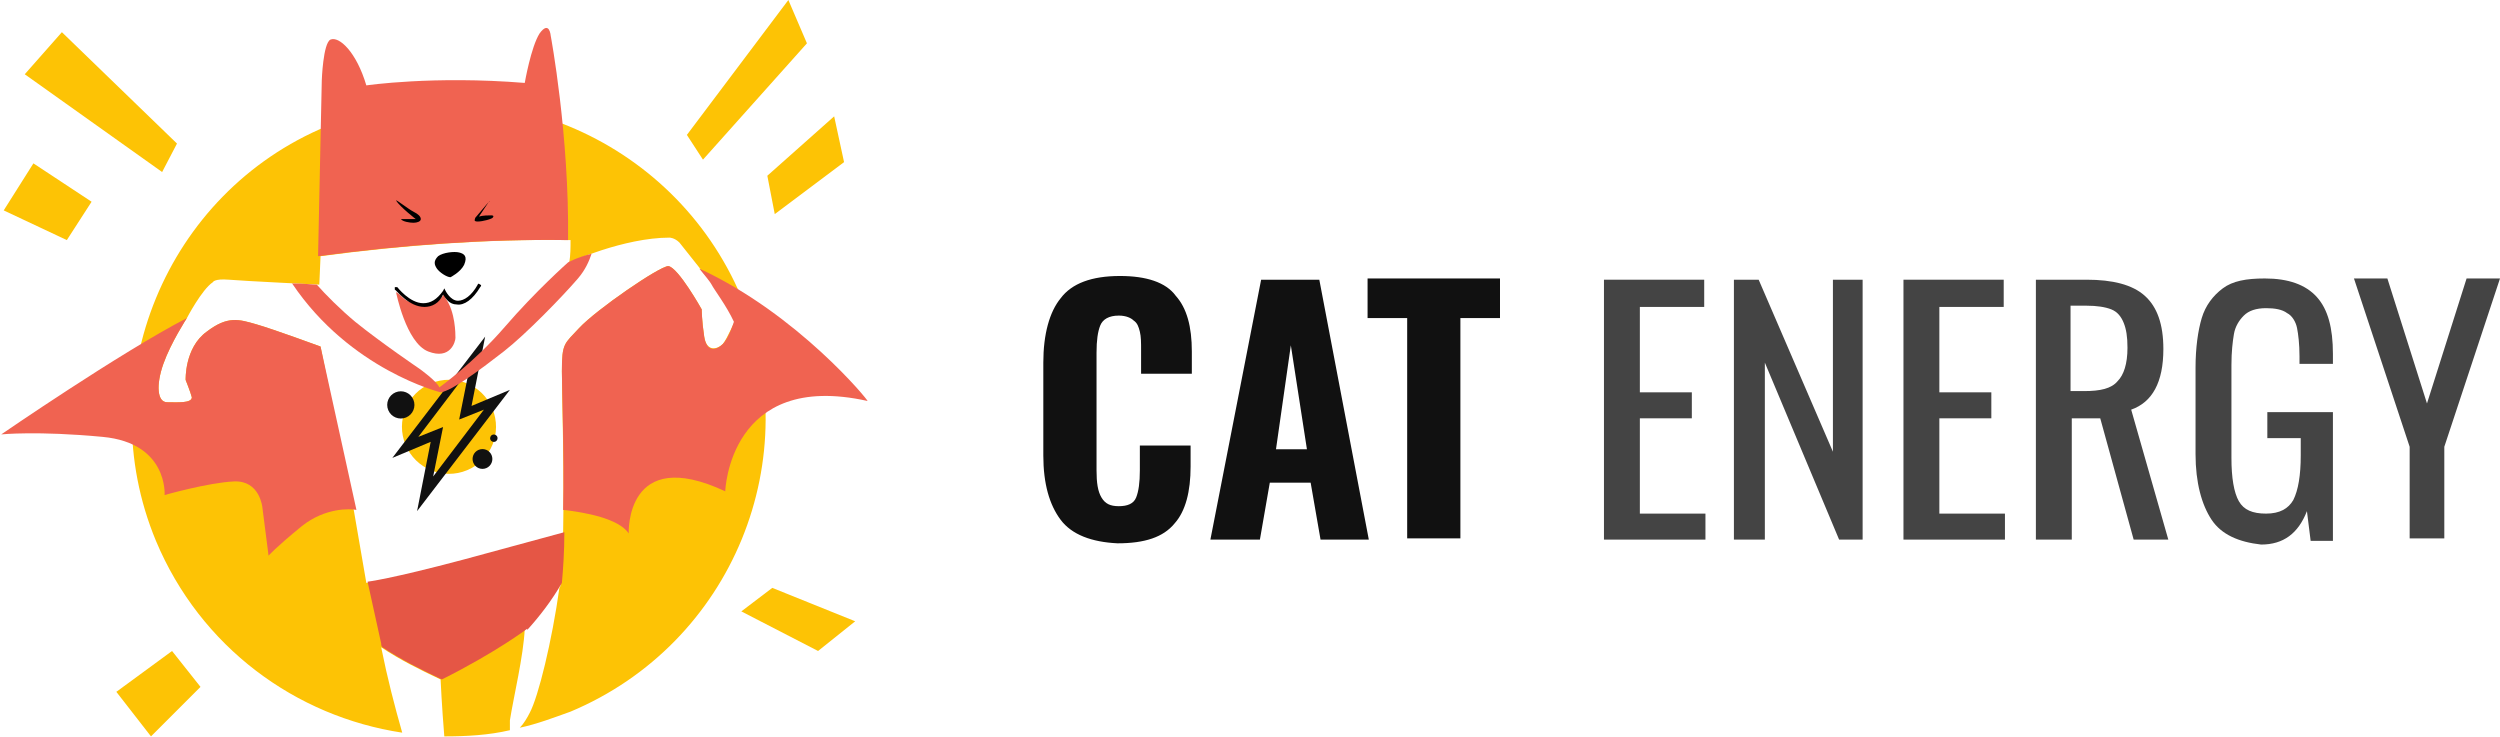
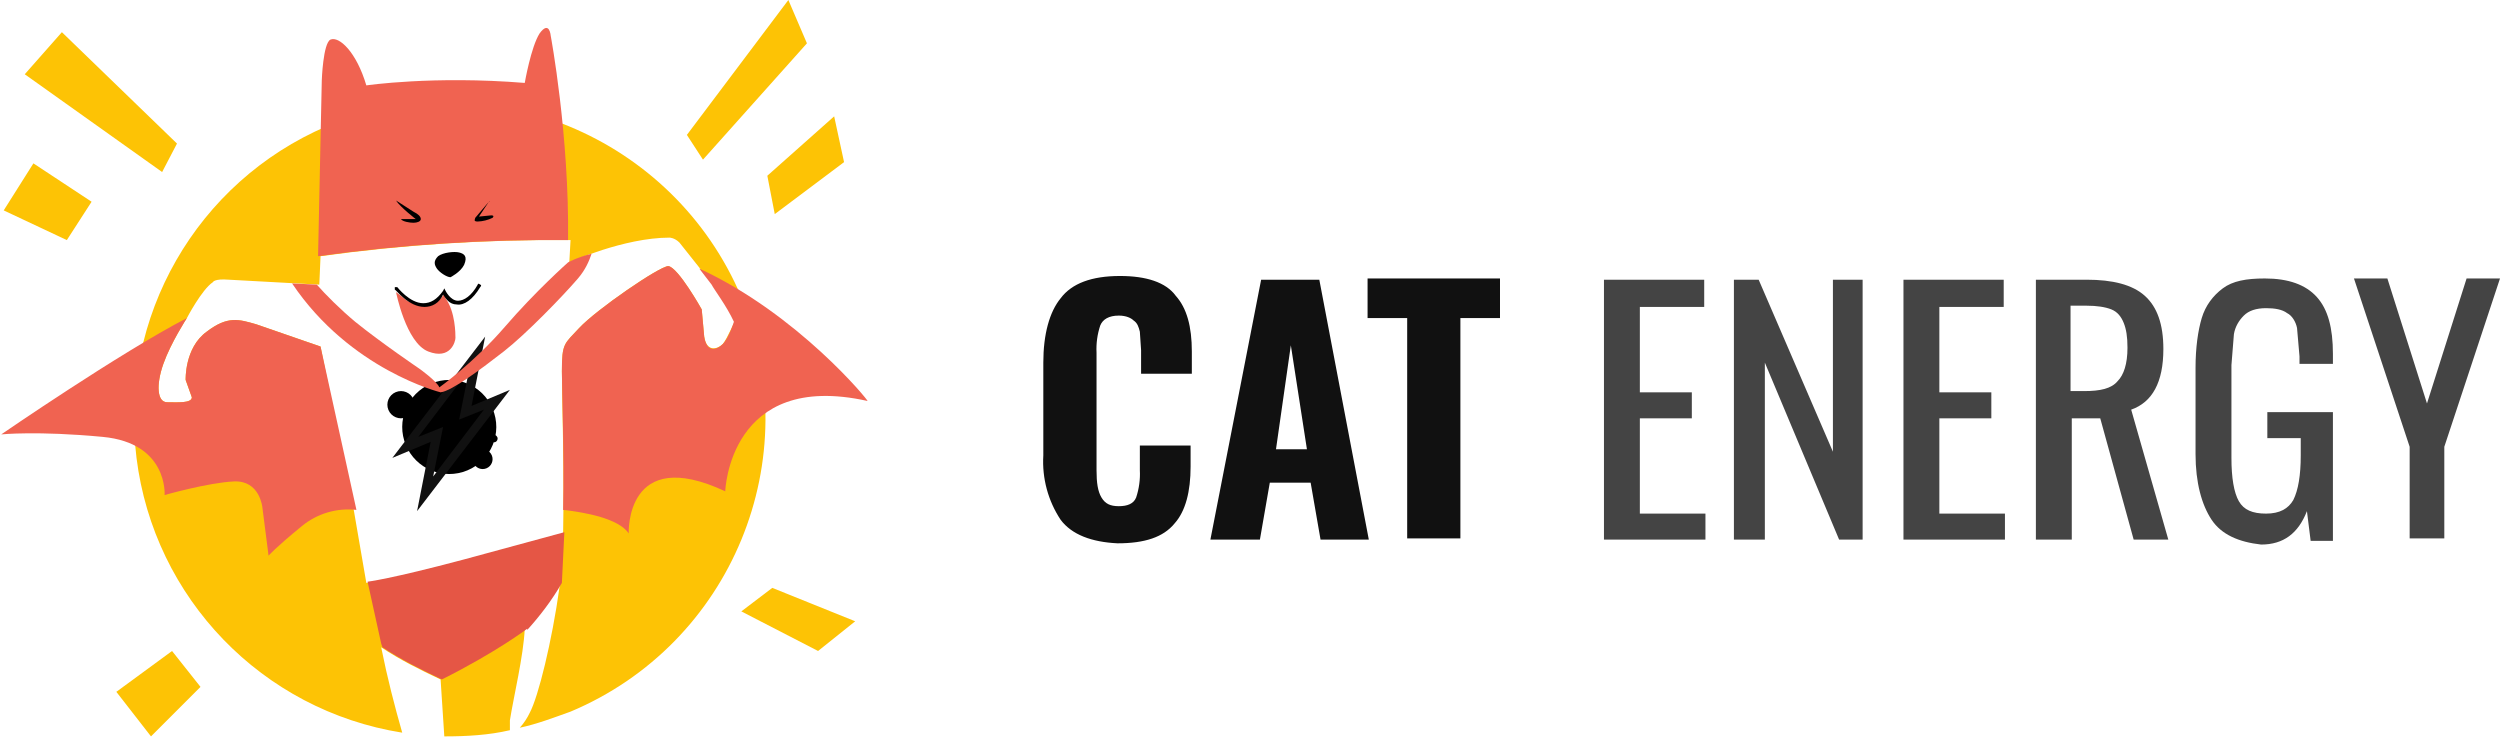
- <svg xmlns="http://www.w3.org/2000/svg" version="1.1" id="Layer_1" x="0px" y="0px" viewBox="0 0 202 59.5" style="enable-background:new 0 0 202 59.5;" xml:space="preserve">
-   <style type="text/css">
-     .st0 {
-       fill: #FDC305;
-     }
-     .st1 {
-       fill: #F06351;
-     }
-     .st2 {
-       fill: #E55645;
-     }
-     .st3 {
-       fill: #111111;
-     }
-     .st4 {
-       fill: #444444;
-     }
-   </style>
-   <path class="st0" d="M59.9,24c-5.5-13-20.5-19.2-33.5-13.8S7.2,30.7,12.6,43.7c3.6,8.6,11.3,14.2,19.9,15.5   c-0.6-2.1-1.2-4.4-1.7-6.9c1.5,1,3.1,1.8,4.8,2.6c0,0,0,0,0,0c0,0,0.1,2.2,0.3,4.6c1.8,0,3.6-0.1,5.3-0.5c0-0.2,0-0.4,0-0.8   c0.3-1.9,1.1-5.2,1.2-7.4c1.1-1.1,2.1-2.3,2.9-3.7c0,0,0,0,0,0c0,0.1,0,0.3-0.1,0.4c-0.6,4.3-1.7,8.8-2.4,10.1   c-0.2,0.4-0.5,0.9-0.8,1.2c1.4-0.3,2.7-0.8,4.1-1.3C59.2,52,65.3,37,59.9,24z M58.4,27.8c-0.4,0.4-1.3,0.7-1.5-0.6S56.7,25,56.7,25   s-1.9-3.4-2.7-3.5c-0.7,0-5.8,3.5-7.2,5c-1.2,1.3-1.4,1.2-1.4,3.5c0,1.7,0.2,8.2,0.1,13.1v0v0c0,0-2.2,0.6-8.1,2.2   c-6,1.6-7.8,1.8-7.8,1.8l-1-5.8c0,0,0,0,0,0c0,0,0,0,0,0c0,0,0,0,0,0c0,0,0,0,0,0c0,0,0,0,0,0c0,0,0,0,0,0L25.9,28   c0,0-3.8-1.4-5.2-1.8c-1.4-0.4-2.3-0.7-4,0.6c-1.8,1.3-1.7,3.9-1.7,3.9s0.4,1,0.5,1.4c0,0.5-1.2,0.4-2,0.4s-0.9-1.4-0.3-3.1   c0.6-1.7,1.9-3.7,1.9-3.7s1.2-2.3,2.1-2.9c0,0,0.1-0.3,1.3-0.2c1.1,0.1,7.3,0.4,7.3,0.4l0.1-2.3c6.7-0.9,13.5-1.4,20.2-1.3   c0,0.6,0,1.2-0.1,1.8c0,0,4.4-2,8.1-2c0,0,0.4,0,0.8,0.4c0.3,0.4,2.4,3,2.7,3.4c0.2,0.4,1.2,1.7,1.8,3C59.3,26,58.8,27.3,58.4,27.8z   " />
-   <path class="st1" d="M56.5,21.7c0.5,0.6,0.9,1.1,1,1.3c0.2,0.4,1.2,1.7,1.8,3c0,0-0.4,1.3-0.9,1.8s-1.3,0.7-1.5-0.6S56.7,25,56.7,25   s-1.9-3.4-2.7-3.5c-0.7,0-5.8,3.5-7.2,5c-1.2,1.3-1.4,1.2-1.4,3.5c0,1.5,0.2,6.6,0.1,11.2c1.8,0.2,4.5,0.7,5.3,1.9   c0,0-0.3-7.2,7.8-3.4c0,0,0.3-9.8,11.5-7.3C70.2,32.4,64.5,25.4,56.5,21.7z" />
-   <path class="st1" d="M45.9,19.4c0.1-8.5-1.4-16.5-1.4-16.5s-0.1-1.3-0.9-0.2c-0.7,1.1-1.2,4-1.2,4C35,6.1,29.6,6.9,29.6,6.9   c-0.8-2.7-2.2-4-2.9-3.7C26.1,3.5,26,6.5,26,6.5l-0.3,14.2C32.4,19.8,39.2,19.3,45.9,19.4z" />
-   <path class="st2" d="M45.4,47.1c0.1-1.1,0.2-2.5,0.2-4.1c0,0-2.2,0.6-8.1,2.2c-6,1.6-7.8,1.8-7.8,1.8l1.1,5c0,0.1,0,0.2,0.1,0.3   c1.5,1,3.1,1.8,4.8,2.6c4.4-2.2,6.9-4.1,6.9-4.1c0,0,0,0,0,0.1C43.6,49.8,44.6,48.5,45.4,47.1z" />
-   <path d="M32,16.2c0-0.1,1,0.7,1.4,0.9c0.4,0.2,0.6,0.4,0.6,0.6c0,0.2-0.3,0.3-0.6,0.3s-0.9-0.1-1-0.3c0,0,0.6,0,0.9,0h0.3   C33.7,17.8,32.3,16.7,32,16.2z" />
-   <path d="M39.5,16.3c0,0-1.1,1.3-1.1,1.3c0,0.1-0.2,0.3,0.2,0.3c0.4,0,1.1-0.2,1.2-0.3c0.1-0.1,0.1-0.2-0.1-0.2c-0.2,0-0.7,0-1,0.1   L39.5,16.3C39.6,16.3,39.6,16.2,39.5,16.3z" />
-   <path d="M36.4,22.4c0,0,0.8-0.4,1.1-1c0.3-0.7,0-0.9-0.4-1s-1.3,0-1.7,0.3c-0.4,0.4-0.3,0.7-0.1,1C35.5,22,36.1,22.4,36.4,22.4z" />
-   <path class="st1" d="M35.9,23.7c0,0-0.2,0.4-0.5,0.6c-0.2,0.2-0.6,0.4-1,0.4c-0.6,0-1.1-0.2-1.5-0.4c-0.2-0.1-0.4-0.3-0.5-0.4   c-0.2-0.2-0.4-0.3-0.4-0.3s0.8,4.1,2.6,4.8c1.8,0.7,2.2-0.8,2.2-1.1c0-0.3,0-2.1-0.8-3.2C36.1,23.6,36,23.8,35.9,23.7z" />
-   <g>
-     <path d="M34.3,24.8C34.3,24.8,34.3,24.8,34.3,24.8c-1.3,0-2.3-1.4-2.4-1.4c0-0.1,0-0.2,0-0.2c0.1,0,0.2,0,0.2,0c0,0,1,1.3,2.1,1.3     c0,0,0,0,0,0c0.6,0,1.1-0.3,1.6-1l0.1-0.2l0.1,0.2c0,0,0.4,0.8,1,0.8c0.5,0,1.1-0.4,1.6-1.3c0-0.1,0.1-0.1,0.2,0     c0.1,0,0.1,0.1,0,0.2c-0.6,1-1.3,1.5-1.9,1.4c-0.6,0-0.9-0.5-1.1-0.8C35.5,24.5,34.9,24.8,34.3,24.8z" />
-   </g>
-   <ellipse transform="matrix(0.9227 -0.3855 0.3855 0.9227 -10.5155 16.6462)" class="st0" cx="36.3" cy="34.5" rx="3.8" ry="3.8" />
-   <path class="st3" d="M41.2,31.5l-3.1,1.3l1.1-5.6l-7.5,9.8l3.1-1.3l-1.1,5.6L41.2,31.5z M33.8,35.3l4.1-5.4l-0.8,4l2-0.8L35,38.5   l0.8-4L33.8,35.3z" />
-   <ellipse transform="matrix(0.9227 -0.3855 0.3855 0.9227 -10.1149 15.0347)" class="st3" cx="32.4" cy="32.7" rx="1.1" ry="1.1" />
-   <ellipse transform="matrix(0.9227 -0.3855 0.3855 0.9227 -11.304 17.8881)" class="st3" cx="39" cy="37.1" rx="0.8" ry="0.8" />
-   <ellipse transform="matrix(0.9227 -0.3855 0.3855 0.9227 -10.5603 18.1253)" class="st3" cx="39.9" cy="35.4" rx="0.3" ry="0.3" />
-   <path class="st1" d="M45.9,21.2c0,0-2.6,2.3-5.1,5.2s-5.3,4.9-5.3,4.9c-0.2-0.5-1.6-1.5-1.6-1.5s-3.1-2.1-5.2-3.8   c-1.2-1-2.4-2.2-3.1-3c-0.3,0-1.1-0.1-2-0.1c4.7,7,12,8.8,12,8.8c0.9-0.1,3.3-1.9,5.1-3.3c1.8-1.4,4.8-4.5,6-5.9   c0.6-0.7,0.9-1.4,1.1-2C46.6,20.8,45.9,21.2,45.9,21.2z" />
-   <polygon class="st0" points="65.2,3.5 56.8,12.9 55.5,10.9 63.7,0 " />
-   <polygon class="st0" points="62.6,17.3 68.2,13.1 67.4,9.4 62,14.2 " />
-   <polygon class="st0" points="59.9,49.4 66.1,52.6 69.1,50.2 62.4,47.5 " />
-   <polygon class="st0" points="2,6 5,2.6 14.3,11.6 13.1,13.9 " />
-   <polygon class="st0" points="7.4,16.3 2.7,13.2 0.3,17 5.4,19.4 " />
-   <polygon class="st0" points="13.9,52.6 9.4,55.9 12.2,59.5 16.2,55.5 " />
-   <path class="st1" d="M25.9,28c0,0-3.8-1.4-5.2-1.8c-1.4-0.4-2.3-0.7-4,0.6c-1.8,1.3-1.7,3.9-1.7,3.9s0.4,1,0.5,1.4   c0,0.5-1.2,0.4-2,0.4s-0.9-1.4-0.3-3.1c0.6-1.7,1.9-3.7,1.9-3.7c-5.4,2.8-15,9.4-15,9.4s2.9-0.3,8.2,0.2c5.3,0.5,5,4.7,5,4.7   s3.5-1,5.6-1.1c2.1-0.1,2.3,2.1,2.3,2.1l0.5,3.9c0,0,0.5-0.6,2.7-2.4c1.9-1.5,3.9-1.4,4.4-1.3c0,0,0,0,0,0L25.9,28z" />
-   <g>
-     <path class="st3" d="M85.7,42c-0.9-1.2-1.4-2.9-1.4-5.2v-7.5c0-2.3,0.5-4.1,1.4-5.2c0.9-1.2,2.5-1.8,4.8-1.8c2.1,0,3.7,0.5,4.5,1.6     c0.9,1,1.3,2.5,1.3,4.5v1.8h-4.1v-1.9c0-0.6,0-1.1-0.1-1.5c-0.1-0.4-0.2-0.7-0.5-0.9c-0.2-0.2-0.6-0.4-1.2-0.4     c-0.8,0-1.3,0.3-1.5,0.8c-0.2,0.5-0.3,1.2-0.3,2.2v9.5c0,1,0.1,1.7,0.4,2.2c0.3,0.5,0.7,0.7,1.4,0.7c0.7,0,1.2-0.2,1.4-0.7     c0.2-0.5,0.3-1.2,0.3-2.2v-2h4.1v1.7c0,2-0.4,3.6-1.3,4.6c-0.9,1.1-2.4,1.6-4.6,1.6C88.2,43.8,86.6,43.2,85.7,42z" />
-     <path class="st3" d="M101.9,22.6h4.7l4,21h-3.9l-0.8-4.6h-3.3l-0.8,4.6h-4L101.9,22.6z M105.6,36.3l-1.3-8.4l-1.2,8.4H105.6z" />
-     <path class="st3" d="M113.7,25.7h-3.2v-3.2h10.7v3.2H118v17.8h-4.3V25.7z" />
-     <path class="st4" d="M129.6,22.6h8.1v2.2h-5.2v6.9h4.2v2.1h-4.2v7.7h5.3v2.1h-8.2V22.6z" />
-     <path class="st4" d="M140.1,22.6h2l6,13.9V22.6h2.4v21h-1.9l-6-14.3v14.3h-2.5V22.6z" />
-     <path class="st4" d="M153.8,22.6h8.1v2.2h-5.2v6.9h4.2v2.1h-4.2v7.7h5.3v2.1h-8.2V22.6z" />
-     <path class="st4" d="M164.4,22.6h4.2c2.1,0,3.7,0.4,4.7,1.3c1,0.9,1.5,2.3,1.5,4.3c0,2.7-0.9,4.3-2.6,4.9l3,10.5h-2.8l-2.7-9.8     h-2.3v9.8h-2.9V22.6z M168.4,31.6c1.3,0,2.2-0.2,2.7-0.8c0.5-0.5,0.8-1.4,0.8-2.7c0-0.9-0.1-1.5-0.3-2c-0.2-0.5-0.5-0.9-1-1.1     c-0.5-0.2-1.2-0.3-2-0.3h-1.3v6.9H168.4z" />
-     <path class="st4" d="M178.7,42c-0.8-1.2-1.3-3-1.3-5.3v-7c0-1.6,0.2-3,0.5-4c0.3-1,0.9-1.8,1.7-2.4c0.8-0.6,1.9-0.8,3.4-0.8     c1.9,0,3.3,0.5,4.2,1.5c0.9,1,1.3,2.5,1.3,4.6v0.8h-2.7v-0.6c0-1-0.1-1.8-0.2-2.3c-0.1-0.5-0.4-1-0.8-1.2c-0.4-0.3-1-0.4-1.7-0.4     c-0.8,0-1.4,0.2-1.8,0.6c-0.4,0.4-0.7,0.9-0.8,1.5c-0.1,0.6-0.2,1.4-0.2,2.5V37c0,1.6,0.2,2.8,0.6,3.5c0.4,0.7,1.1,1,2.2,1     c1.1,0,1.8-0.4,2.2-1.1c0.4-0.8,0.6-2,0.6-3.6v-1.4h-2.7v-2.1h5.3v10.4h-1.8l-0.3-2.4c-0.7,1.8-1.9,2.7-3.7,2.7     C180.9,43.8,179.5,43.2,178.7,42z" />
-     <path class="st4" d="M194.7,36.1l-4.5-13.6h2.7l3.2,10.1l3.2-10.1h2.7l-4.5,13.6v7.4h-2.8V36.1z" />
-   </g>
+ <svg xmlns="http://www.w3.org/2000/svg" viewBox="0 0 202 59.5">
+   <path fill="#fdc305" d="M59.9 24C54.4 11 39.4 4.8 26.4 10.2a25.7 25.7 0 0 0 6.1 49c-.6-2.1-1.2-4.4-1.7-6.9 1.5 1 3.1 1.8 4.8 2.6l.3 4.6c1.8 0 3.6-.1 5.3-.5v-.8c.3-1.9 1.1-5.2 1.2-7.4 1.1-1.1 2.1-2.3 2.9-3.7l-.1.4c-.6 4.3-1.7 8.8-2.4 10.1a5 5 0 0 1-.8 1.2c1.4-.3 2.7-.8 4.1-1.3A25.7 25.7 0 0 0 59.9 24zm-1.5 3.8c-.4.4-1.3.7-1.5-.6l-.2-2.2s-1.9-3.4-2.7-3.5c-.7 0-5.8 3.5-7.2 5-1.2 1.3-1.4 1.2-1.4 3.5 0 1.7.2 8.2.1 13.1l-8.1 2.2c-6 1.6-7.8 1.8-7.8 1.8l-1-5.8L25.9 28l-5.2-1.8c-1.4-.4-2.3-.7-4 .6-1.8 1.3-1.7 3.9-1.7 3.9l.5 1.4c0 .5-1.2.4-2 .4s-.9-1.4-.3-3.1c.6-1.7 1.9-3.7 1.9-3.7s1.2-2.3 2.1-2.9c0 0 .1-.3 1.3-.2l7.3.4.1-2.3a137 137 0 0 1 20.2-1.3l-.1 1.8s4.4-2 8.1-2c0 0 .4 0 .8.4l2.7 3.4c.2.4 1.2 1.7 1.8 3-.1 0-.6 1.3-1 1.8z" />
+   <path fill="#f06351" d="M56.5 21.7l1 1.3c.2.4 1.2 1.7 1.8 3 0 0-.4 1.3-.9 1.8s-1.3.7-1.5-.6l-.2-2.2s-1.9-3.4-2.7-3.5c-.7 0-5.8 3.5-7.2 5-1.2 1.3-1.4 1.2-1.4 3.5 0 1.5.2 6.6.1 11.2 1.8.2 4.5.7 5.3 1.9 0 0-.3-7.2 7.8-3.4 0 0 .3-9.8 11.5-7.3.1 0-5.6-7-13.6-10.7zM45.9 19.4c.1-8.5-1.4-16.5-1.4-16.5s-.1-1.3-.9-.2c-.7 1.1-1.2 4-1.2 4-7.4-.6-12.8.2-12.8.2-.8-2.7-2.2-4-2.9-3.7-.6.3-.7 3.3-.7 3.3l-.3 14.2a137 137 0 0 1 20.2-1.3z" />
+   <path fill="#e55645" d="M45.4 47.1l.2-4.1-8.1 2.2c-6 1.6-7.8 1.8-7.8 1.8l1.1 5 .1.3c1.5 1 3.1 1.8 4.8 2.6 4.4-2.2 6.9-4.1 6.9-4.1v.1c1-1.1 2-2.4 2.8-3.8z" />
+   <path d="M32 16.2l1.4.9c.4.2.6.4.6.6 0 .2-.3.3-.6.3s-.9-.1-1-.3h1.2c.1.1-1.3-1-1.6-1.5zM39.5 16.3l-1.1 1.3c0 .1-.2.3.2.3a3 3 0 0 0 1.2-.3c.1-.1.1-.2-.1-.2l-1 .1.8-1.2c.1 0 .1-.1 0 0zM36.4 22.4s.8-.4 1.1-1c.3-.7 0-.9-.4-1s-1.3 0-1.7.3c-.4.4-.3.7-.1 1 .2.3.8.7 1.1.7z" />
+   <path fill="#f06351" d="M35.9 23.7s-.2.4-.5.6c-.2.2-.6.4-1 .4-.6 0-1.1-.2-1.5-.4l-.5-.4-.4-.3s.8 4.1 2.6 4.8c1.8.7 2.2-.8 2.2-1.1 0-.3 0-2.1-.8-3.2.1-.5 0-.3-.1-.4z" />
+   <path d="M34.3 24.8c-1.3 0-2.3-1.4-2.4-1.4v-.2h.2s1 1.3 2.1 1.3c.6 0 1.1-.3 1.6-1l.1-.2.1.2s.4.8 1 .8c.5 0 1.1-.4 1.6-1.3 0-.1.1-.1.2 0 .1 0 .1.1 0 .2-.6 1-1.3 1.5-1.9 1.4-.6 0-.9-.5-1.1-.8-.3.7-.9 1-1.5 1z" />
+   <ellipse transform="rotate(-22.7 36.3 34.5)" class="st0" cx="36.3" cy="34.5" rx="3.8" ry="3.8" />
+   <path fill="#111111" d="M41.2 31.5l-3.1 1.3 1.1-5.6-7.5 9.8 3.1-1.3-1.1 5.6 7.5-9.8zm-7.4 3.8l4.1-5.4-.8 4 2-.8-4.1 5.4.8-4-2 .8z" />
+   <ellipse transform="rotate(-22.7 32.4 32.7)" class="st3" cx="32.4" cy="32.7" rx="1.1" ry="1.1" />
+   <ellipse transform="rotate(-22.7 39 37.1)" class="st3" cx="39" cy="37.1" rx=".8" ry=".8" />
+   <ellipse transform="rotate(-22.7 40 35.4)" class="st3" cx="39.9" cy="35.4" rx=".3" ry=".3" />
+   <path fill="#f06351" d="M45.9 21.2s-2.6 2.3-5.1 5.2-5.3 4.9-5.3 4.9c-.2-.5-1.6-1.5-1.6-1.5s-3.1-2.1-5.2-3.8c-1.2-1-2.4-2.2-3.1-3l-2-.1c4.7 7 12 8.8 12 8.8.9-.1 3.3-1.9 5.1-3.3 1.8-1.4 4.8-4.5 6-5.9.6-.7.9-1.4 1.1-2-1.2.3-1.9.7-1.9.7z" />
+   <path fill="#fdc305" d="M65.2 3.5l-8.4 9.4-1.3-2L63.7 0zM62.6 17.3l5.6-4.2-.8-3.7-5.4 4.8zM59.9 49.4l6.2 3.2 3-2.4-6.7-2.7zM2 6l3-3.4 9.3 9-1.2 2.3zM7.4 16.3l-4.7-3.1L.3 17l5.1 2.4zM13.9 52.6l-4.5 3.3 2.8 3.6 4-4z" />
+   <path fill="#f06351" d="M25.9 28l-5.2-1.8c-1.4-.4-2.3-.7-4 .6-1.8 1.3-1.7 3.9-1.7 3.9l.5 1.4c0 .5-1.2.4-2 .4s-.9-1.4-.3-3.1c.6-1.7 1.9-3.7 1.9-3.7-5.4 2.8-15 9.4-15 9.4s2.9-.3 8.2.2c5.3.5 5 4.7 5 4.7s3.5-1 5.6-1.1c2.1-.1 2.3 2.1 2.3 2.1l.5 3.9s.5-.6 2.7-2.4a5.9 5.9 0 0 1 4.4-1.3L25.9 28z" />
+   <path fill="#111111" d="M85.7 42a8.5 8.5 0 0 1-1.4-5.2v-7.5c0-2.3.5-4.1 1.4-5.2.9-1.2 2.5-1.8 4.8-1.8 2.1 0 3.7.5 4.5 1.6.9 1 1.3 2.5 1.3 4.5v1.8h-4.1v-1.9l-.1-1.5c-.1-.4-.2-.7-.5-.9-.2-.2-.6-.4-1.2-.4-.8 0-1.3.3-1.5.8a6 6 0 0 0-.3 2.2V38c0 1 .1 1.7.4 2.2.3.5.7.7 1.4.7s1.2-.2 1.4-.7a6 6 0 0 0 .3-2.2v-2h4.1v1.7c0 2-.4 3.6-1.3 4.6-.9 1.1-2.4 1.6-4.6 1.6-2.1-.1-3.7-.7-4.6-1.9zM101.9 22.6h4.7l4 21h-3.9l-.8-4.6h-3.3l-.8 4.6h-4l4.1-21zm3.7 13.7l-1.3-8.4-1.2 8.4h2.5zM113.7 25.7h-3.2v-3.2h10.7v3.2H118v17.8h-4.3V25.7z" />
+   <path fill="#444444" d="M129.6 22.6h8.1v2.2h-5.2v6.9h4.2v2.1h-4.2v7.7h5.3v2.1h-8.2v-21zM140.1 22.6h2l6 13.9V22.6h2.4v21h-1.9l-6-14.3v14.3h-2.5v-21zM153.8 22.6h8.1v2.2h-5.2v6.9h4.2v2.1h-4.2v7.7h5.3v2.1h-8.2v-21zM164.4 22.6h4.2c2.1 0 3.7.4 4.7 1.3s1.5 2.3 1.5 4.3c0 2.7-.9 4.3-2.6 4.9l3 10.5h-2.8l-2.7-9.8h-2.3v9.8h-2.9v-21zm4 9c1.3 0 2.2-.2 2.7-.8.5-.5.8-1.4.8-2.7 0-.9-.1-1.5-.3-2-.2-.5-.5-.9-1-1.1-.5-.2-1.2-.3-2-.3h-1.3v6.9h1.1zM178.7 42c-.8-1.2-1.3-3-1.3-5.3v-7c0-1.6.2-3 .5-4s.9-1.8 1.7-2.4c.8-.6 1.9-.8 3.4-.8 1.9 0 3.3.5 4.2 1.5.9 1 1.3 2.5 1.3 4.6v.8h-2.7v-.6l-.2-2.3c-.1-.5-.4-1-.8-1.2-.4-.3-1-.4-1.7-.4-.8 0-1.4.2-1.8.6-.4.4-.7.9-.8 1.5l-.2 2.5V37c0 1.6.2 2.8.6 3.5.4.7 1.1 1 2.2 1s1.8-.4 2.2-1.1c.4-.8.6-2 .6-3.6v-1.4h-2.7v-2.1h5.3v10.4h-1.8l-.3-2.4c-.7 1.8-1.9 2.7-3.7 2.7-1.8-.2-3.2-.8-4-2zM194.7 36.1l-4.5-13.6h2.7l3.2 10.1 3.2-10.1h2.7l-4.5 13.6v7.4h-2.8v-7.4z" />
</svg>
